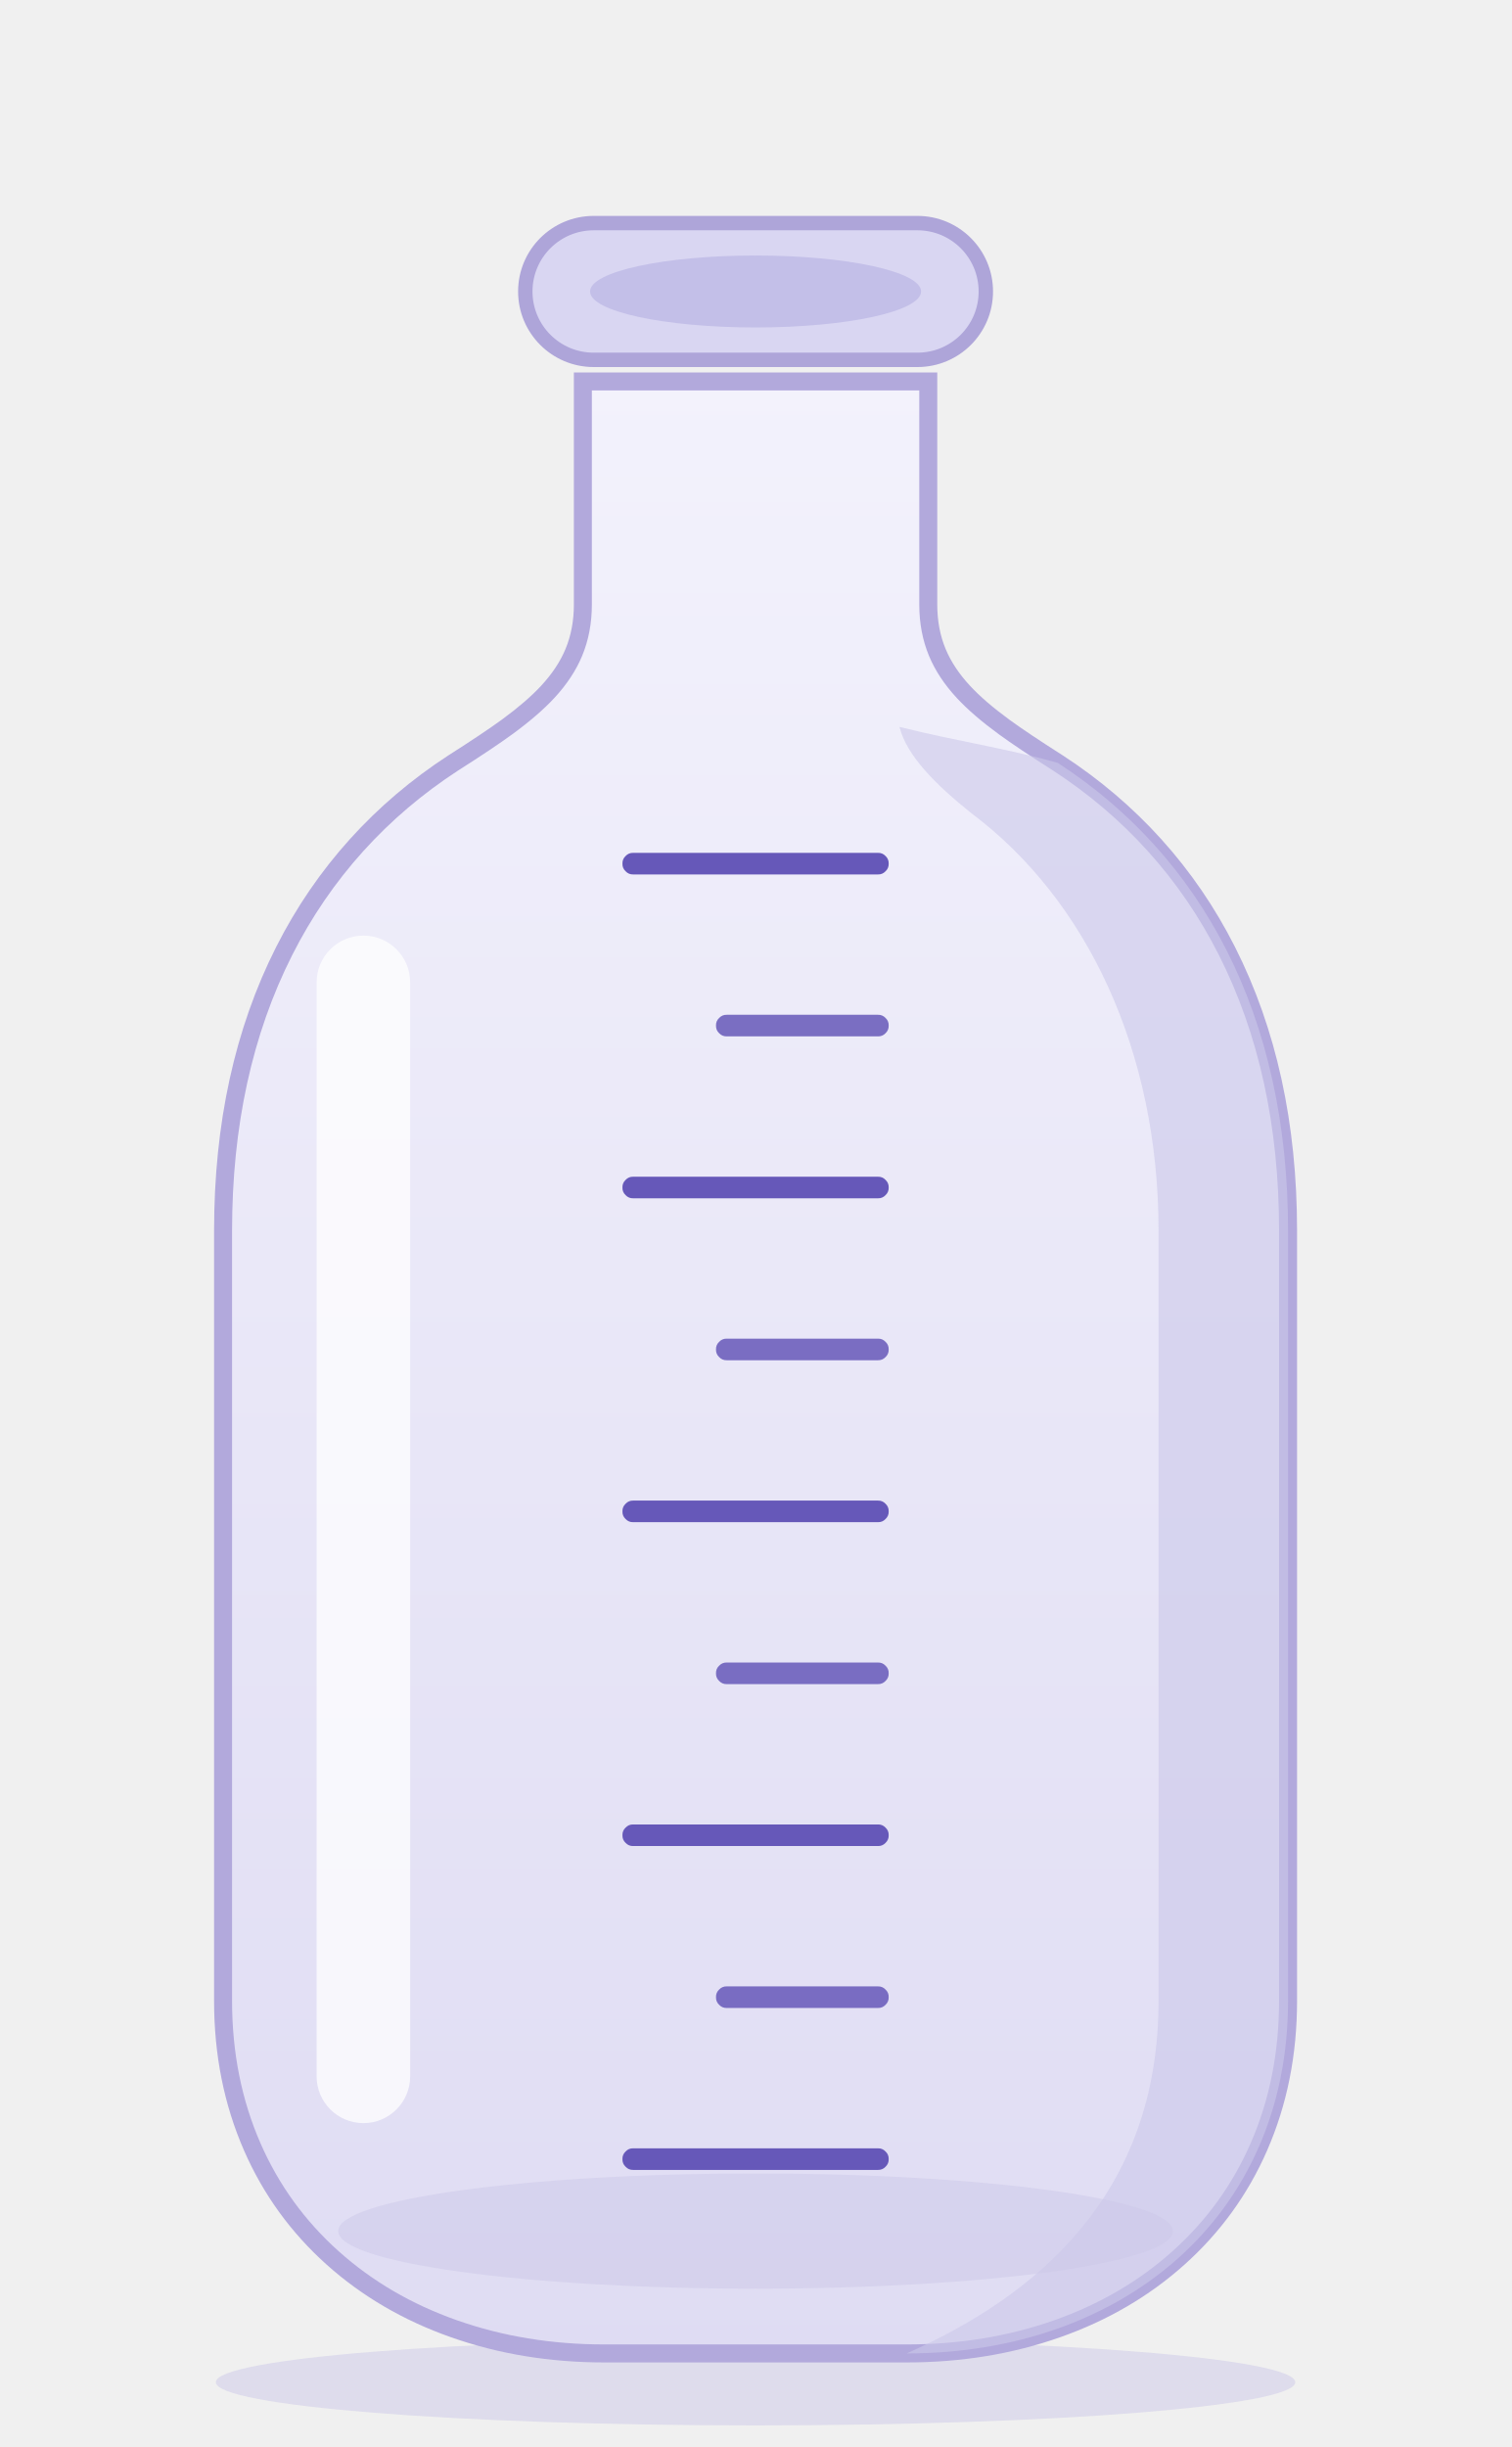
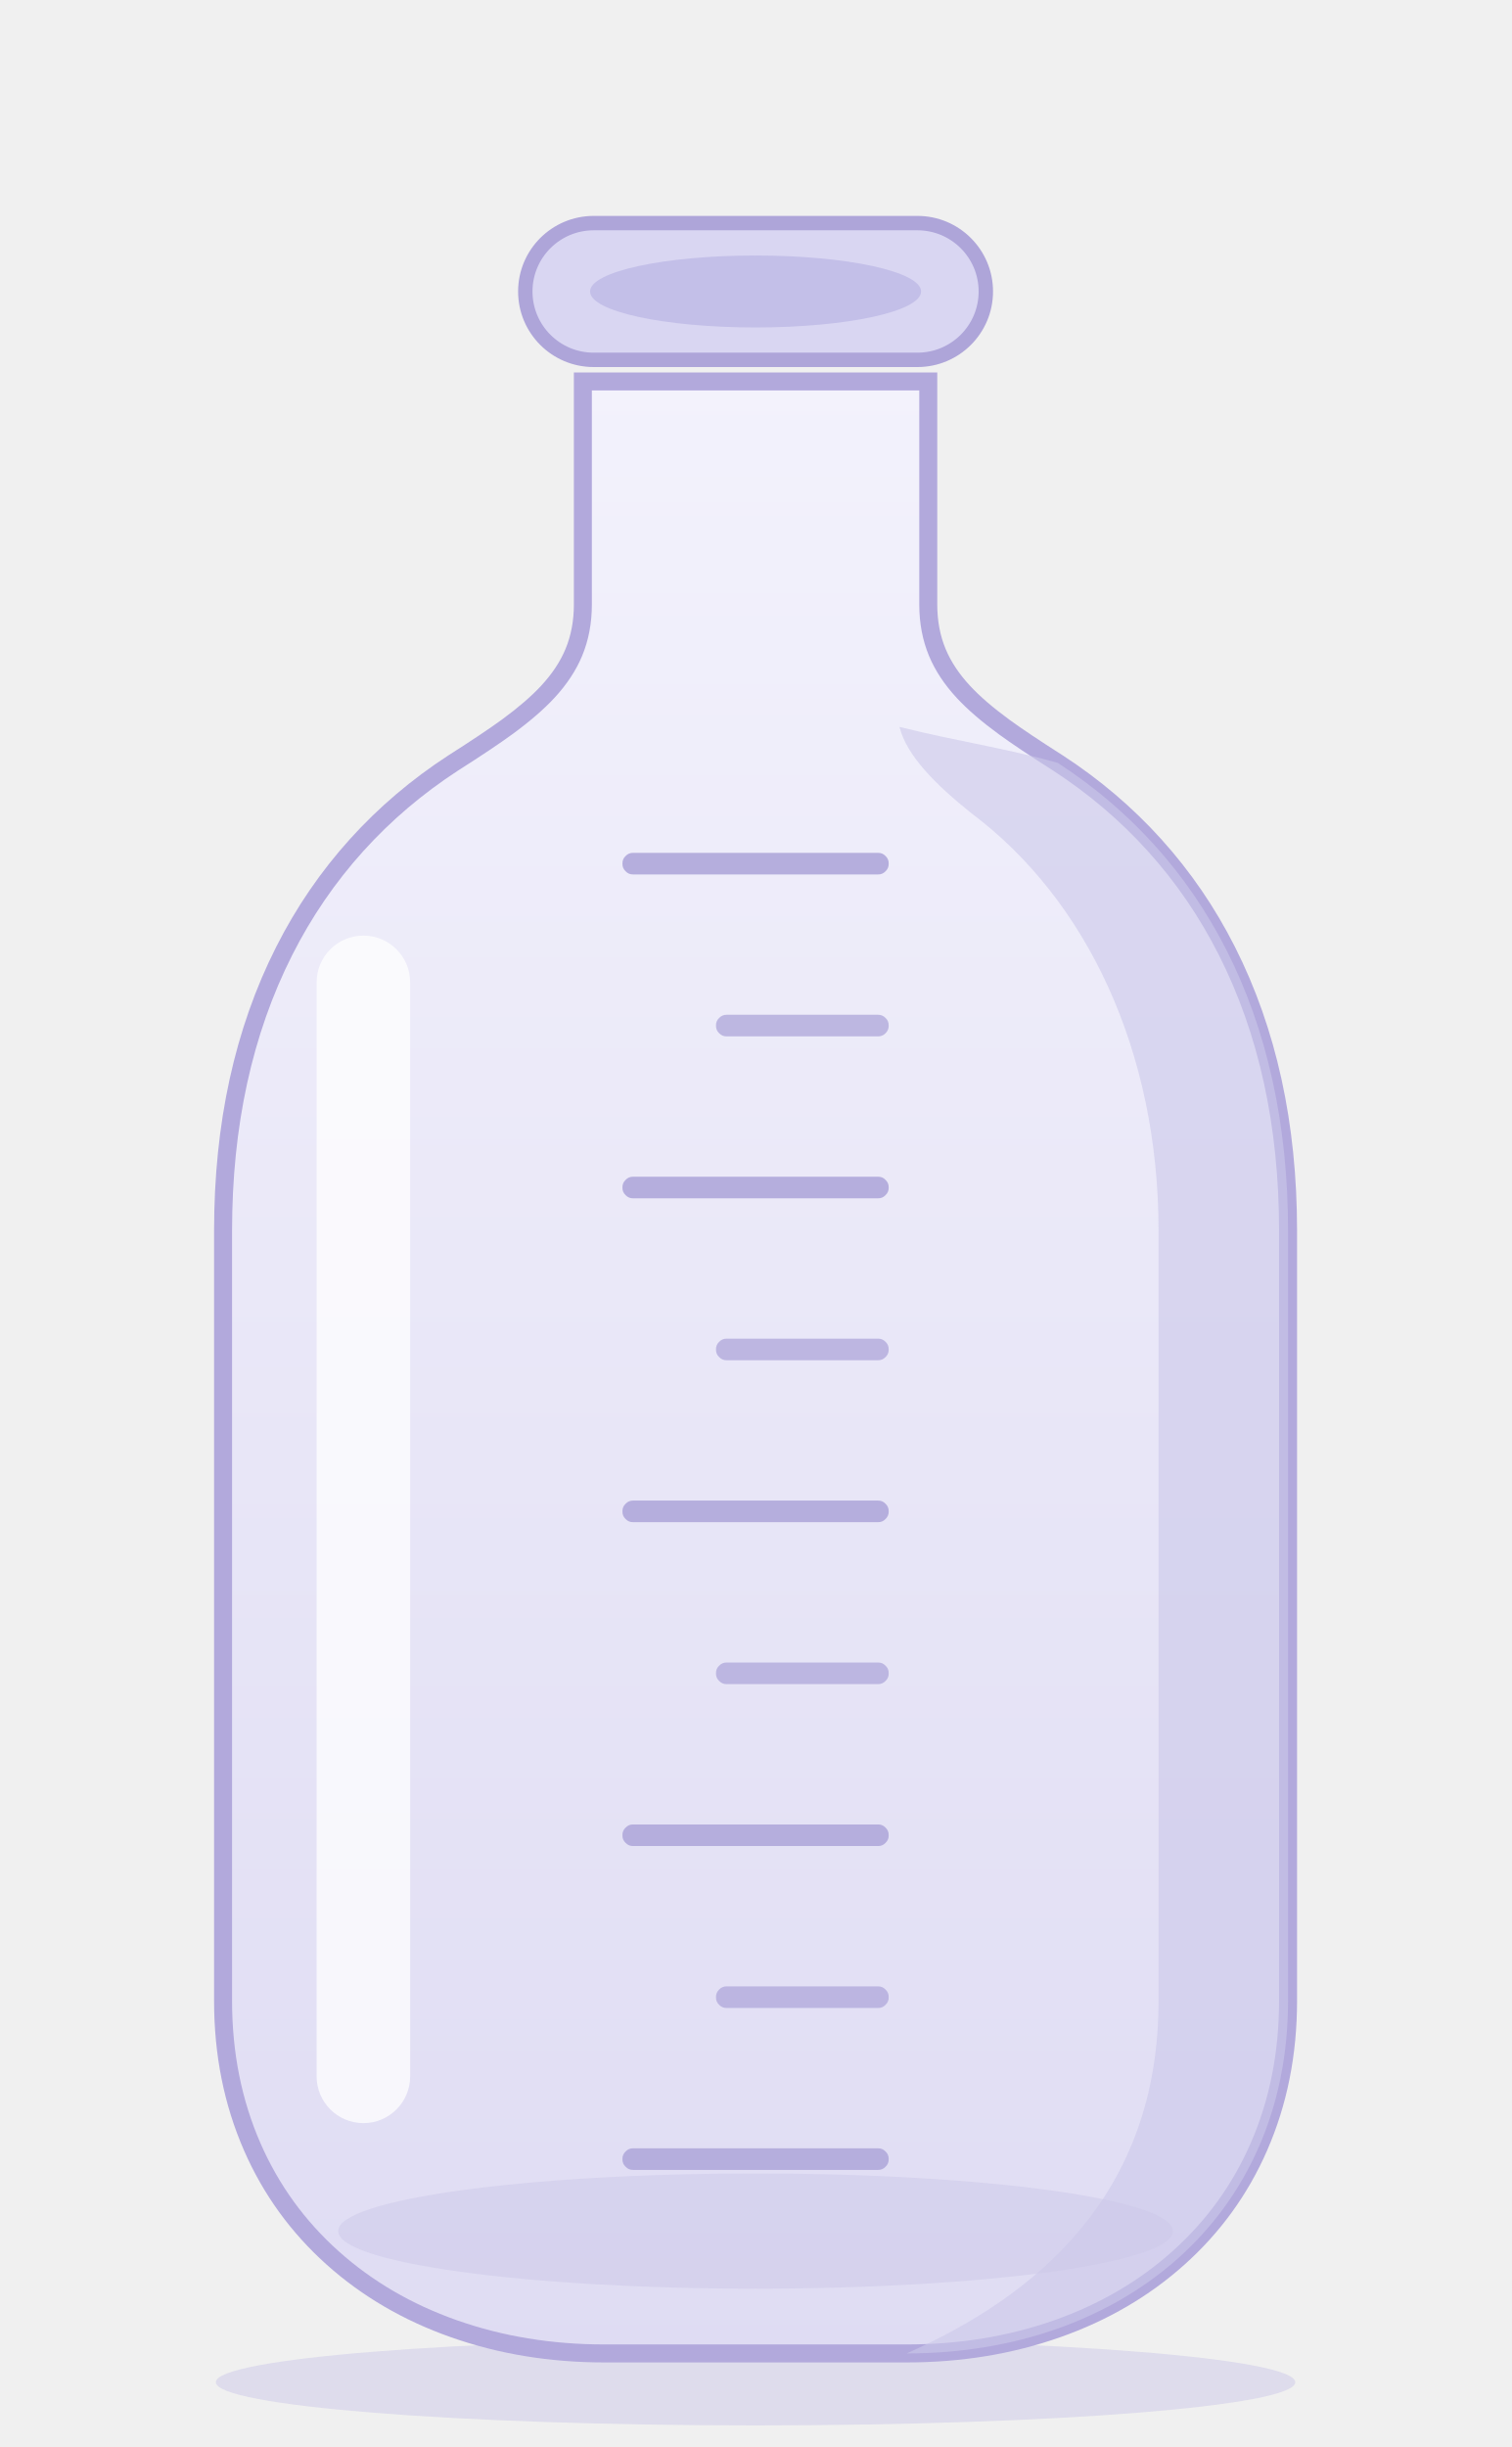
<svg xmlns="http://www.w3.org/2000/svg" width="420" height="680">
  <ellipse fill="#CCC8E9" fill-opacity="0.5" transform="matrix(1 0 0 1 60 650)" cx="150" cy="12" rx="150" ry="12" />
  <rect fill="#D9D6F2" transform="matrix(1 0 0 1 146 62)" width="128" height="38" rx="19" ry="19" />
  <rect fill="none" stroke="#AEA5D9" stroke-width="4" transform="matrix(1 0 0 1 146 62)" width="128" height="38" rx="19" ry="19" />
  <ellipse fill="#C3BFE8" transform="matrix(1 0 0 1 164 71)" cx="46" cy="10" rx="46" ry="10" />
  <defs>
    <linearGradient id="gradient_0" gradientTransform="matrix(0 560 -560 0 148 -6)" gradientUnits="userSpaceOnUse" x1="0" y1="0" x2="1" y2="0">
      <stop offset="0" stop-color="#F3F2FC" />
      <stop offset="1" stop-color="#DFDCF3" />
    </linearGradient>
  </defs>
  <path fill="url(#gradient_0)" transform="matrix(1 0 0 1 62 106)" d="M100 0L100 62C100 82 86 92 64 106C24 132 0 176 0 236L0 450C0 510 46 548 106 548L190 548C250 548 296 510 296 450L296 236C296 176 272 132 232 106C210 92 196 82 196 62L196 0L100 0Z" />
  <path fill="#B2A9DC" transform="matrix(1 0 0 1 62 106)" d="M97.5 62L97.5 -2.5L198.5 -2.5L198.5 62Q198.5 68.778 200.838 74.381Q203.03 79.633 207.584 84.552Q211.696 88.993 218.568 94.013Q223.634 97.713 233.342 103.891Q248.754 113.908 260.73 127.168Q272.892 140.632 281.231 157.122Q298.5 191.268 298.5 236L298.5 450Q298.5 472.576 290.165 491.627Q282.143 509.963 267.167 523.363Q252.48 536.504 232.707 543.482Q212.823 550.5 190 550.5L106 550.5Q83.176 550.5 63.293 543.482Q43.52 536.504 28.833 523.363Q13.857 509.963 5.835 491.627Q-2.5 472.576 -2.5 450L-2.5 236Q-2.5 191.267 14.769 157.122Q23.109 140.632 35.27 127.168Q47.246 113.908 62.638 103.904Q72.366 97.713 77.432 94.013Q84.303 88.993 88.416 84.552Q92.97 79.633 95.162 74.381Q97.5 68.778 97.5 62ZM102.5 62Q102.5 69.779 99.776 76.307Q97.242 82.378 92.084 87.948Q87.644 92.745 80.381 98.05Q75.186 101.845 65.362 108.096Q50.519 117.744 38.98 130.519Q27.268 143.486 19.231 159.378Q2.5 192.46 2.5 236L2.5 450Q2.5 471.531 10.415 489.623Q18.001 506.962 32.167 519.637Q46.117 532.118 64.957 538.768Q84.033 545.5 106 545.5L190 545.5Q211.967 545.5 231.043 538.768Q249.883 532.118 263.833 519.637Q277.999 506.962 285.585 489.623Q293.5 471.531 293.5 450L293.5 236Q293.5 192.46 276.769 159.378Q268.732 143.487 257.02 130.519Q245.481 117.744 230.658 108.109Q220.815 101.845 215.619 98.05Q208.357 92.745 203.916 87.948Q198.758 82.378 196.224 76.307Q193.5 69.779 193.5 62L193.5 2.5L102.5 2.5L102.5 62Z" fill-rule="evenodd" />
  <path fill="#CCC8E9" fill-opacity="0.6" transform="matrix(1 0 0 1 250 202)" d="M44 10C84 36 108 80 108 140L108 354C108 414 62 452 2 452C38 436 72 408 72 354L72 140C72 90 52 48 20 24C10 16 2 8 0 0C16 4 30 6 44 10Z" />
  <ellipse fill="#CCC8E9" fill-opacity="0.5" transform="matrix(1 0 0 1 94 604)" cx="116" cy="16" rx="116" ry="16" />
  <rect fill="#FFF" fill-opacity="0.75" transform="matrix(1 0 0 1 88 260)" width="26" height="330" rx="13" ry="13" />
-   <path fill="#6658B9" transform="matrix(1 0 0 1 176 240)" d="M0 -3L68 -3Q69.258 -3.036 70.121 -2.121Q71.036 -1.258 71 0Q71.036 1.258 70.121 2.121Q69.258 3.036 68 3L0 3Q-1.258 3.036 -2.121 2.121Q-3.036 1.258 -3 0Q-3.036 -1.258 -2.121 -2.121Q-1.258 -3.036 0 -3Z" fill-rule="evenodd" />
+   <path fill="#B5AEDD" transform="matrix(1 0 0 1 176 240)" d="M0 -3L68 -3Q69.258 -3.036 70.121 -2.121Q71.036 -1.258 71 0Q71.036 1.258 70.121 2.121Q69.258 3.036 68 3L0 3Q-1.258 3.036 -2.121 2.121Q-3.036 1.258 -3 0Q-3.036 -1.258 -2.121 -2.121Q-1.258 -3.036 0 -3Z" fill-rule="evenodd" />
  <g opacity="0.85">
-     <path fill="#6658B9" transform="matrix(1 0 0 1 202 285)" d="M0 -3L42 -3Q43.258 -3.036 44.121 -2.121Q45.036 -1.258 45 0Q45.036 1.258 44.121 2.121Q43.258 3.036 42 3L0 3Q-1.258 3.036 -2.121 2.121Q-3.036 1.258 -3 0Q-3.036 -1.258 -2.121 -2.121Q-1.258 -3.036 0 -3Z" fill-rule="evenodd" />
+     <path fill="#B5AEDD" transform="matrix(1 0 0 1 202 285)" d="M0 -3L42 -3Q43.258 -3.036 44.121 -2.121Q45.036 -1.258 45 0Q45.036 1.258 44.121 2.121Q43.258 3.036 42 3L0 3Q-1.258 3.036 -2.121 2.121Q-3.036 1.258 -3 0Q-3.036 -1.258 -2.121 -2.121Q-1.258 -3.036 0 -3Z" fill-rule="evenodd" />
  </g>
-   <path fill="#6658B9" transform="matrix(1 0 0 1 176 330)" d="M0 -3L68 -3Q69.258 -3.036 70.121 -2.121Q71.036 -1.258 71 0Q71.036 1.258 70.121 2.121Q69.258 3.036 68 3L0 3Q-1.258 3.036 -2.121 2.121Q-3.036 1.258 -3 0Q-3.036 -1.258 -2.121 -2.121Q-1.258 -3.036 0 -3Z" fill-rule="evenodd" />
+   <path fill="#B5AEDD" transform="matrix(1 0 0 1 176 330)" d="M0 -3L68 -3Q69.258 -3.036 70.121 -2.121Q71.036 -1.258 71 0Q71.036 1.258 70.121 2.121Q69.258 3.036 68 3L0 3Q-1.258 3.036 -2.121 2.121Q-3.036 1.258 -3 0Q-3.036 -1.258 -2.121 -2.121Q-1.258 -3.036 0 -3Z" fill-rule="evenodd" />
  <g opacity="0.85">
-     <path fill="#6658B9" transform="matrix(1 0 0 1 202 375)" d="M0 -3L42 -3Q43.258 -3.036 44.121 -2.121Q45.036 -1.258 45 0Q45.036 1.258 44.121 2.121Q43.258 3.036 42 3L0 3Q-1.258 3.036 -2.121 2.121Q-3.036 1.258 -3 0Q-3.036 -1.258 -2.121 -2.121Q-1.258 -3.036 0 -3Z" fill-rule="evenodd" />
+     <path fill="#B5AEDD" transform="matrix(1 0 0 1 202 375)" d="M0 -3L42 -3Q43.258 -3.036 44.121 -2.121Q45.036 -1.258 45 0Q45.036 1.258 44.121 2.121Q43.258 3.036 42 3L0 3Q-1.258 3.036 -2.121 2.121Q-3.036 1.258 -3 0Q-3.036 -1.258 -2.121 -2.121Q-1.258 -3.036 0 -3Z" fill-rule="evenodd" />
  </g>
-   <path fill="#6658B9" transform="matrix(1 0 0 1 176 420)" d="M0 -3L68 -3Q69.258 -3.036 70.121 -2.121Q71.036 -1.258 71 0Q71.036 1.258 70.121 2.121Q69.258 3.036 68 3L0 3Q-1.258 3.036 -2.121 2.121Q-3.036 1.258 -3 0Q-3.036 -1.258 -2.121 -2.121Q-1.258 -3.036 0 -3Z" fill-rule="evenodd" />
+   <path fill="#B5AEDD" transform="matrix(1 0 0 1 176 420)" d="M0 -3L68 -3Q69.258 -3.036 70.121 -2.121Q71.036 -1.258 71 0Q71.036 1.258 70.121 2.121Q69.258 3.036 68 3L0 3Q-1.258 3.036 -2.121 2.121Q-3.036 1.258 -3 0Q-3.036 -1.258 -2.121 -2.121Q-1.258 -3.036 0 -3Z" fill-rule="evenodd" />
  <g opacity="0.85">
-     <path fill="#6658B9" transform="matrix(1 0 0 1 202 465)" d="M0 -3L42 -3Q43.258 -3.036 44.121 -2.121Q45.036 -1.258 45 0Q45.036 1.258 44.121 2.121Q43.258 3.036 42 3L0 3Q-1.258 3.036 -2.121 2.121Q-3.036 1.258 -3 0Q-3.036 -1.258 -2.121 -2.121Q-1.258 -3.036 0 -3Z" fill-rule="evenodd" />
+     <path fill="#B5AEDD" transform="matrix(1 0 0 1 202 465)" d="M0 -3L42 -3Q43.258 -3.036 44.121 -2.121Q45.036 -1.258 45 0Q45.036 1.258 44.121 2.121Q43.258 3.036 42 3L0 3Q-1.258 3.036 -2.121 2.121Q-3.036 1.258 -3 0Q-3.036 -1.258 -2.121 -2.121Q-1.258 -3.036 0 -3Z" fill-rule="evenodd" />
  </g>
-   <path fill="#6658B9" transform="matrix(1 0 0 1 176 510)" d="M0 -3L68 -3Q69.258 -3.036 70.121 -2.121Q71.036 -1.258 71 0Q71.036 1.258 70.121 2.121Q69.258 3.036 68 3L0 3Q-1.258 3.036 -2.121 2.121Q-3.036 1.258 -3 0Q-3.036 -1.258 -2.121 -2.121Q-1.258 -3.036 0 -3Z" fill-rule="evenodd" />
+   <path fill="#B5AEDD" transform="matrix(1 0 0 1 176 510)" d="M0 -3L68 -3Q69.258 -3.036 70.121 -2.121Q71.036 -1.258 71 0Q71.036 1.258 70.121 2.121Q69.258 3.036 68 3L0 3Q-1.258 3.036 -2.121 2.121Q-3.036 1.258 -3 0Q-3.036 -1.258 -2.121 -2.121Q-1.258 -3.036 0 -3Z" fill-rule="evenodd" />
  <g opacity="0.85">
-     <path fill="#6658B9" transform="matrix(1 0 0 1 202 555)" d="M0 -3L42 -3Q43.258 -3.036 44.121 -2.121Q45.036 -1.258 45 0Q45.036 1.258 44.121 2.121Q43.258 3.036 42 3L0 3Q-1.258 3.036 -2.121 2.121Q-3.036 1.258 -3 0Q-3.036 -1.258 -2.121 -2.121Q-1.258 -3.036 0 -3Z" fill-rule="evenodd" />
+     <path fill="#B5AEDD" transform="matrix(1 0 0 1 202 555)" d="M0 -3L42 -3Q43.258 -3.036 44.121 -2.121Q45.036 -1.258 45 0Q45.036 1.258 44.121 2.121Q43.258 3.036 42 3L0 3Q-1.258 3.036 -2.121 2.121Q-3.036 1.258 -3 0Q-3.036 -1.258 -2.121 -2.121Q-1.258 -3.036 0 -3Z" fill-rule="evenodd" />
  </g>
-   <path fill="#6658B9" transform="matrix(1 0 0 1 176 600)" d="M0 -3L68 -3Q69.258 -3.036 70.121 -2.121Q71.036 -1.258 71 0Q71.036 1.258 70.121 2.121Q69.258 3.036 68 3L0 3Q-1.258 3.036 -2.121 2.121Q-3.036 1.258 -3 0Q-3.036 -1.258 -2.121 -2.121Q-1.258 -3.036 0 -3Z" fill-rule="evenodd" />
+   <path fill="#B5AEDD" transform="matrix(1 0 0 1 176 600)" d="M0 -3L68 -3Q69.258 -3.036 70.121 -2.121Q71.036 -1.258 71 0Q71.036 1.258 70.121 2.121Q69.258 3.036 68 3L0 3Q-1.258 3.036 -2.121 2.121Q-3.036 1.258 -3 0Q-3.036 -1.258 -2.121 -2.121Q-1.258 -3.036 0 -3Z" fill-rule="evenodd" />
</svg>
